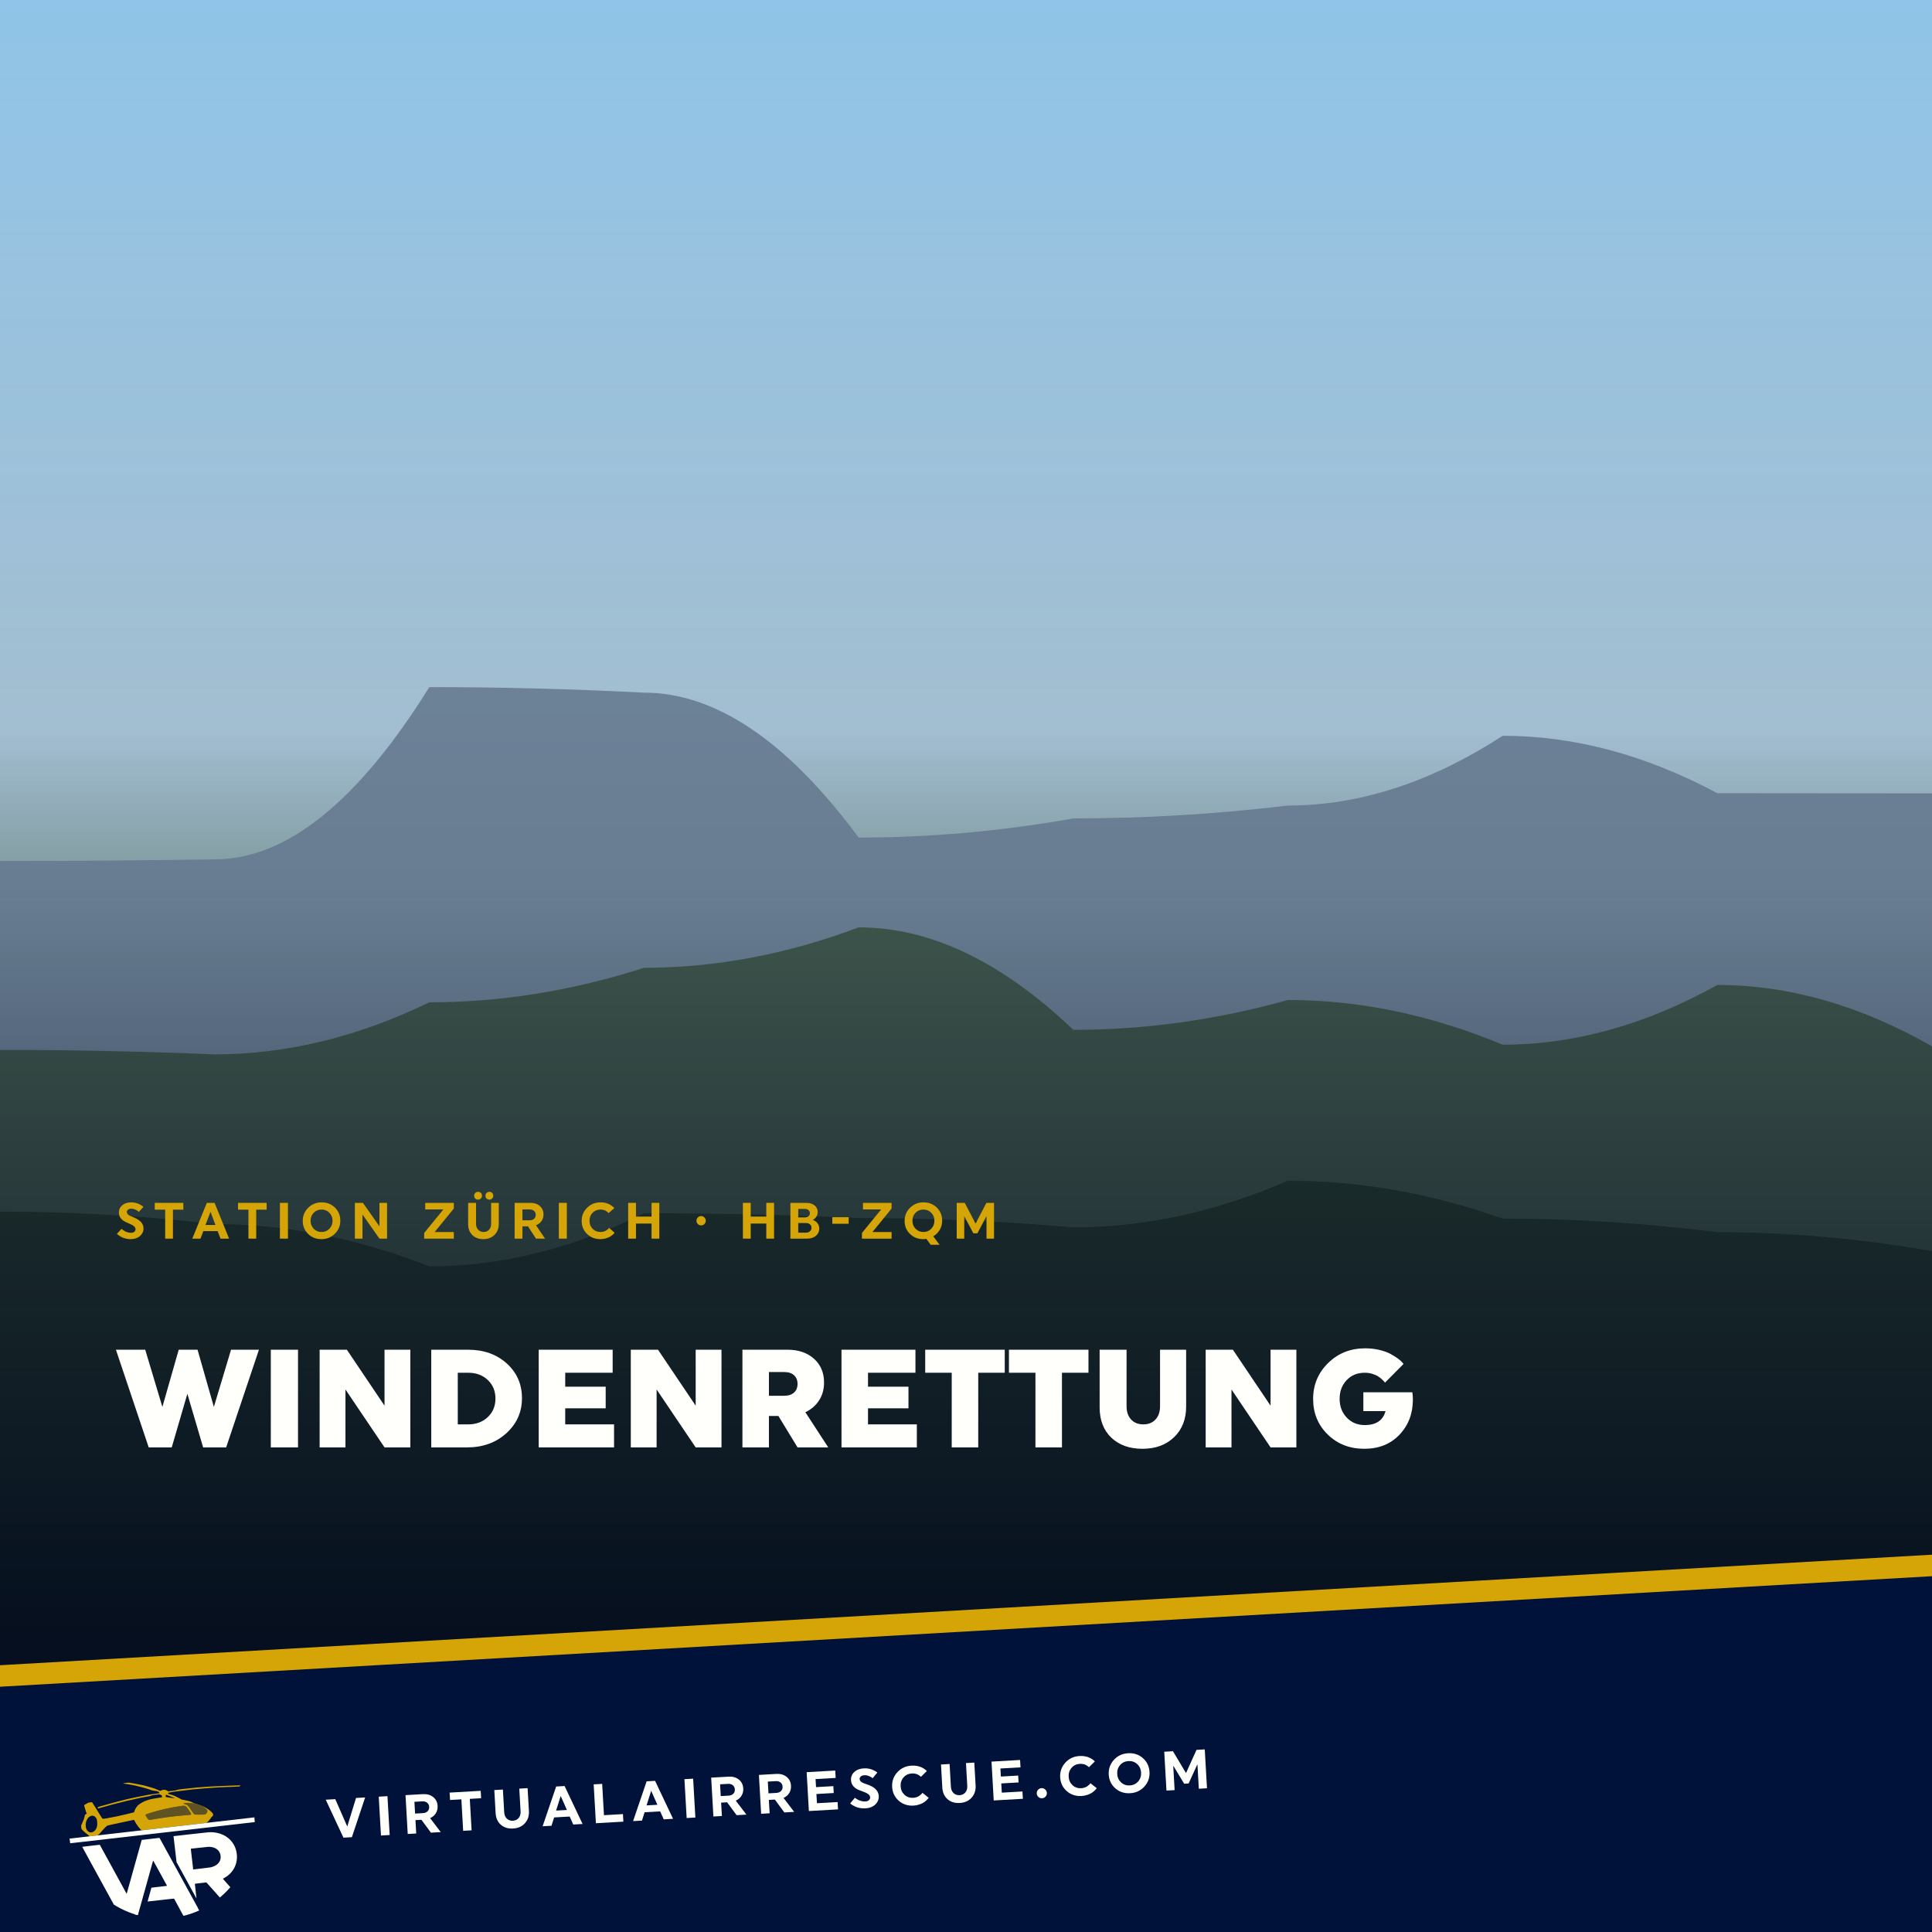
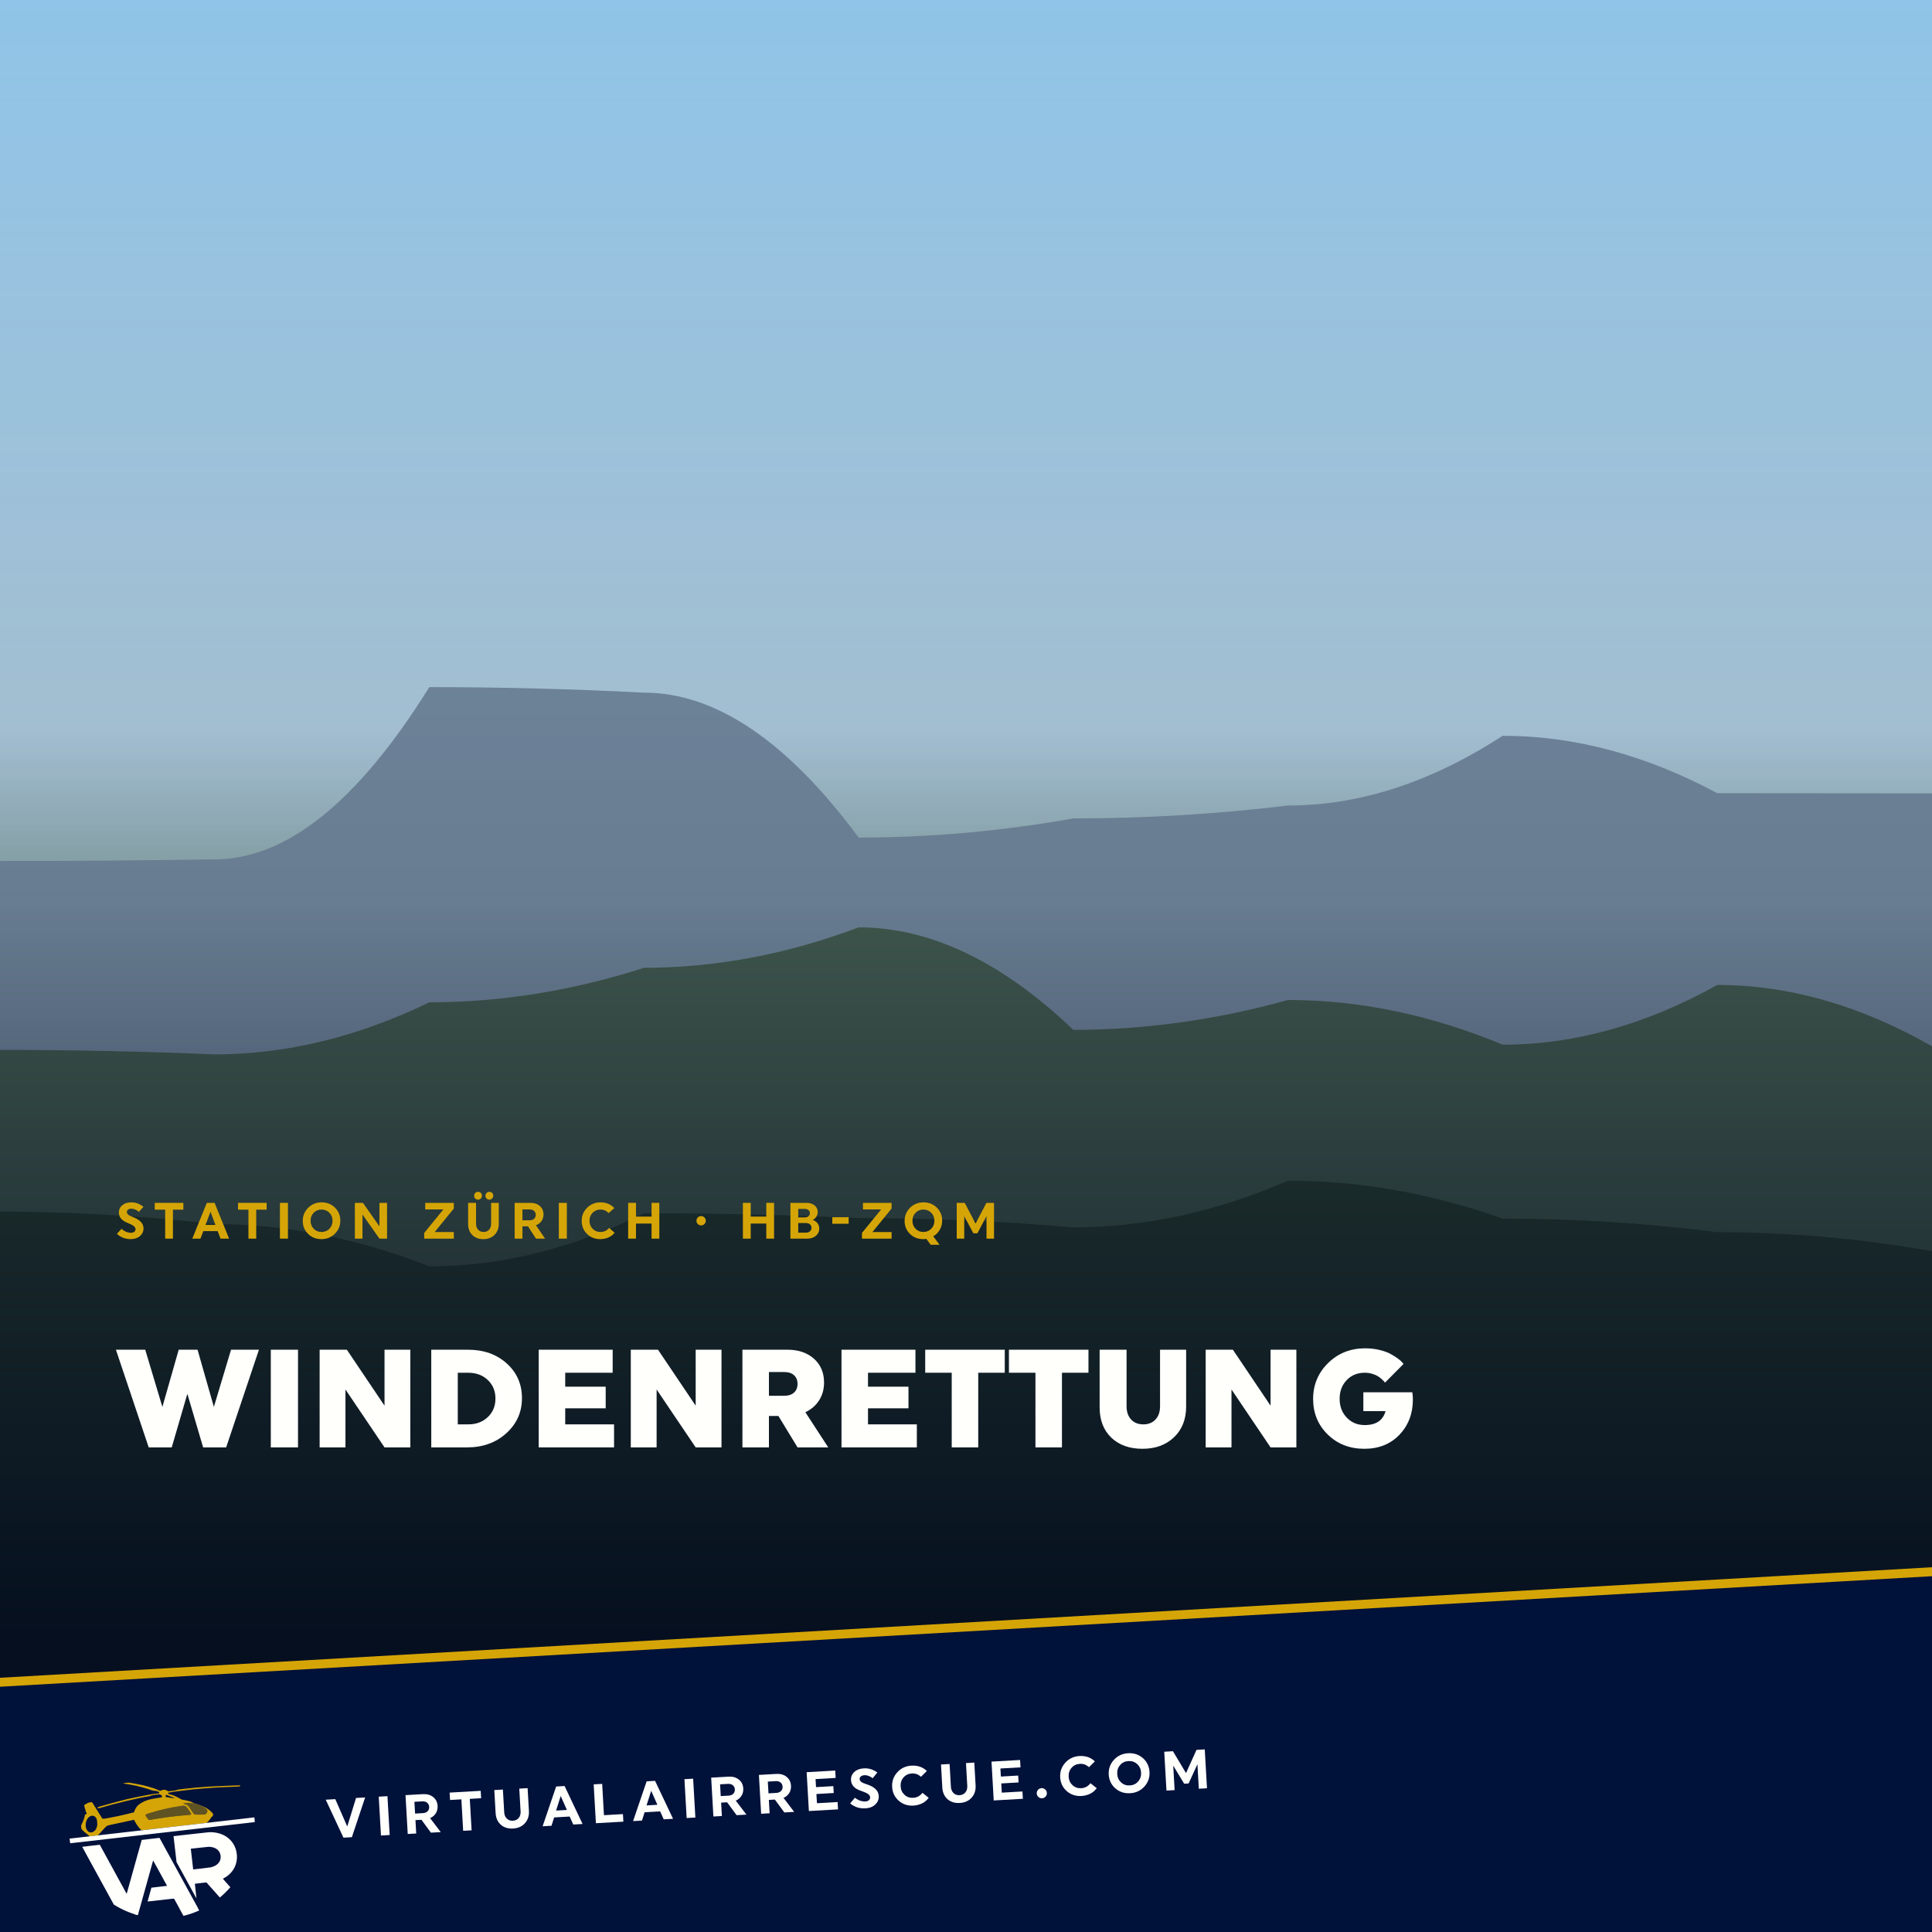
<svg xmlns="http://www.w3.org/2000/svg" viewBox="0 0 1080 1080" width="1080" height="1080">
  <defs>
    <clipPath id="k5">
      <rect x="0" y="0" width="1080" height="1080" />
    </clipPath>
  </defs>
  <g clip-path="url(#k5)">
    <g transform="translate(0,0)">
      <defs>
        <linearGradient id="sc6" x1="0" y1="0" x2="0" y2="1">
          <stop offset="0%" stop-color="#8FC4E8" />
          <stop offset="38%" stop-color="#BBD9EC" />
          <stop offset="58%" stop-color="#5F7F63" />
          <stop offset="78%" stop-color="#3C5A45" />
          <stop offset="100%" stop-color="#243A2C" />
        </linearGradient>
      </defs>
      <rect width="1080" height="1080" fill="url(#sc6)" />
      <path d="M0,1080 L0,481.3 Q60.0,481.3 120.0,480.4 Q180.0,480.4 240.0,384.1 Q300.0,384.1 360.0,387.2 Q420.0,387.2 480.0,468.2 Q540.0,468.2 600.0,457.5 Q660.0,457.5 720.0,450.3 Q780.0,450.3 840.0,411.3 Q900.0,411.3 960.0,443.4 Q1020.0,443.4 1080.0,443.5 L1080,1080 Z" fill="#7C93A8" />
      <path d="M0,1080 L0,586.9 Q60.0,586.9 120.0,589.4 Q180.0,589.4 240.0,560.3 Q300.0,560.3 360.0,541.0 Q420.0,541.0 480.0,518.4 Q540.0,518.4 600.0,575.7 Q660.0,575.7 720.0,559.0 Q780.0,559.0 840.0,584.0 Q900.0,584.0 960.0,550.6 Q1020.0,550.6 1080.0,584.9 L1080,1080 Z" fill="#4A6455" />
      <path d="M0,1080 L0,677.3 Q60.0,677.3 120.0,684.3 Q180.0,684.3 240.0,707.9 Q300.0,707.9 360.0,678.2 Q420.0,678.2 480.0,680.9 Q540.0,680.9 600.0,686.1 Q660.0,686.1 720.0,660.0 Q780.0,660.0 840.0,681.2 Q900.0,681.2 960.0,688.8 Q1020.0,688.8 1080.0,699.4 L1080,1080 Z" fill="#2E4536" />
    </g>
  </g>
  <defs>
    <linearGradient id="sr7" gradientUnits="userSpaceOnUse" x1="0" y1="0" x2="0" y2="912">
      <stop offset="0%" stop-color="#00081C" stop-opacity="0" />
      <stop offset="55%" stop-color="#00081C" stop-opacity="0.16" />
      <stop offset="100%" stop-color="#00081C" stop-opacity="0.88" />
    </linearGradient>
  </defs>
  <rect width="1080" height="1080" fill="url(#sr7)" />
  <g fill="#D5A507" transform="translate(64.8,692.4)">
    <path transform="translate(0.00,0) scale(0.02856,-0.02856)" d="M340.0 419.0Q540.0 341.0 540.0 200.0Q540.0 110.0 470.0 50.0Q400.0 -10.0 287.0 -10.0Q238.0 -10.0 192.5 1.0Q147.0 12.0 117.0 27.0Q87.0 42.0 64.0 57.5Q41.0 73.0 30.0 84.0L20.0 95.0L110.0 192.0Q113.0 189.0 119.0 183.5Q125.0 178.0 144.0 164.5Q163.0 151.0 183.5 141.0Q204.0 131.0 234.5 122.5Q265.0 114.0 295.0 114.0Q334.0 114.0 359.0 133.5Q384.0 153.0 384.0 183.0Q384.0 218.0 350.0 245.5Q316.0 273.0 225.0 310.0Q58.0 375.0 58.0 511.0Q58.0 598.0 125.0 654.0Q192.0 710.0 301.0 710.0Q344.0 710.0 384.0 700.5Q424.0 691.0 450.5 678.0Q477.0 665.0 498.0 652.0Q519.0 639.0 528.0 630.0L538.0 620.0L448.0 523.0Q441.0 530.0 429.0 540.5Q417.0 551.0 379.5 568.5Q342.0 586.0 303.0 586.0Q261.0 586.0 237.5 567.0Q214.0 548.0 214.0 523.0Q214.0 492.0 240.5 469.5Q267.0 447.0 340.0 419.0Z" />
    <path transform="translate(21.28,0) scale(0.02856,-0.02856)" d="M575.0 567.0H371.0V0.0H219.0V567.0H15.0V700.0H575.0Z" />
    <path transform="translate(42.70,0) scale(0.02856,-0.02856)" d="M356.0 525.0 258.0 268.0H453.0ZM436.0 700.0 720.0 0.0H552.0L496.0 147.0H216.0L160.0 0.0H0.0L284.0 700.0Z" />
    <path transform="translate(67.83,0) scale(0.02856,-0.02856)" d="M575.0 567.0H371.0V0.0H219.0V567.0H15.0V700.0H575.0Z" />
    <path transform="translate(89.25,0) scale(0.02856,-0.02856)" d="M85.0 0.0V700.0H242.0V0.0Z" />
    <path transform="translate(103.16,0) scale(0.02856,-0.02856)" d="M413.0 130.0Q505.0 130.0 566.5 193.0Q628.0 256.0 628.0 350.0Q628.0 443.0 566.5 506.0Q505.0 569.0 413.0 569.0Q320.0 569.0 259.0 506.0Q198.0 443.0 198.0 350.0Q198.0 256.0 259.0 193.0Q320.0 130.0 413.0 130.0ZM152.0 604.5Q259.0 710.0 415.0 710.0Q571.0 710.0 675.5 607.0Q780.0 504.0 780.0 352.0Q780.0 200.0 673.0 95.0Q566.0 -10.0 410.0 -10.0Q254.0 -10.0 149.5 92.5Q45.0 195.0 45.0 347.0Q45.0 499.0 152.0 604.5Z" />
    <path transform="translate(131.29,0) scale(0.02856,-0.02856)" d="M561.0 0.0 229.0 472.0V0.0H80.0V700.0H238.0L561.0 240.0V700.0H710.0V0.0Z" />
    <path transform="translate(170.90,0) scale(0.02856,-0.02856)" d="M630.0 0.0H50.0V111.0L425.0 571.0H70.0V700.0H630.0V589.0L255.0 129.0H630.0Z" />
    <path transform="translate(194.89,0) scale(0.02856,-0.02856)" d="M520.0 700.0H670.0V290.0Q670.0 156.0 586.0 73.0Q502.0 -10.0 368.0 -10.0Q233.0 -10.0 151.5 70.5Q70.0 151.0 70.0 285.0V700.0H225.0V290.0Q225.0 218.0 266.0 174.0Q307.0 130.0 373.0 130.0Q439.0 130.0 479.5 174.0Q520.0 218.0 520.0 290.0ZM562.0 840.0Q562.0 808.0 539.5 785.5Q517.0 763.0 485.0 763.0Q452.0 763.0 430.5 784.5Q409.0 806.0 409.0 839.0Q409.0 872.0 431.0 894.0Q453.0 916.0 486.0 916.0Q519.0 916.0 540.5 894.5Q562.0 873.0 562.0 840.0ZM341.0 840.0Q341.0 808.0 318.5 785.5Q296.0 763.0 264.0 763.0Q231.0 763.0 209.5 784.5Q188.0 806.0 188.0 839.0Q188.0 872.0 210.0 894.0Q232.0 916.0 265.0 916.0Q298.0 916.0 319.5 894.5Q341.0 873.0 341.0 840.0Z" />
    <path transform="translate(220.60,0) scale(0.02856,-0.02856)" d="M374.0 571.0H233.0V359.0H374.0Q429.0 359.0 461.0 388.5Q493.0 418.0 493.0 465.0Q493.0 512.0 461.0 541.5Q429.0 571.0 374.0 571.0ZM80.0 0.0V700.0H393.0Q505.0 700.0 575.0 637.0Q645.0 574.0 645.0 473.0Q645.0 399.0 605.5 343.0Q566.0 287.0 498.0 262.0L675.0 0.0H498.0L341.0 241.0H233.0V0.0Z" />
    <path transform="translate(245.16,0) scale(0.02856,-0.02856)" d="M85.0 0.0V700.0H242.0V0.0Z" />
    <path transform="translate(259.07,0) scale(0.02856,-0.02856)" d="M415.0 710.0Q467.0 710.0 513.5 698.5Q560.0 687.0 590.0 670.5Q620.0 654.0 642.0 637.0Q664.0 620.0 674.0 608.0L684.0 597.0L572.0 499.0Q570.0 502.0 566.0 506.5Q562.0 511.0 547.0 523.0Q532.0 535.0 515.5 544.5Q499.0 554.0 471.0 561.5Q443.0 569.0 413.0 569.0Q320.0 569.0 259.0 506.0Q198.0 443.0 198.0 350.0Q198.0 256.0 259.0 193.0Q320.0 130.0 413.0 130.0Q445.0 130.0 474.0 138.5Q503.0 147.0 522.0 158.5Q541.0 170.0 555.0 182.0Q569.0 194.0 576.0 202.0L582.0 211.0L690.0 115.0Q686.0 110.0 679.0 101.5Q672.0 93.0 647.0 71.5Q622.0 50.0 592.0 33.5Q562.0 17.0 513.0 3.5Q464.0 -10.0 410.0 -10.0Q254.0 -10.0 149.5 92.5Q45.0 195.0 45.0 347.0Q45.0 499.0 152.0 604.5Q259.0 710.0 415.0 710.0Z" />
    <path transform="translate(284.06,0) scale(0.02856,-0.02856)" d="M538.0 0.0V295.0H233.0V0.0H80.0V700.0H233.0V431.0H538.0V700.0H690.0V0.0Z" />
    <path transform="translate(323.10,0) scale(0.02856,-0.02856)" d="M141.0 441.0Q178.0 441.0 205.0 414.5Q232.0 388.0 232.0 350.0Q232.0 312.0 205.5 285.5Q179.0 259.0 141.0 259.0Q103.0 259.0 76.5 285.5Q50.0 312.0 50.0 350.0Q50.0 388.0 76.5 414.5Q103.0 441.0 141.0 441.0Z" />
    <path transform="translate(348.20,0) scale(0.02856,-0.02856)" d="M538.0 0.0V295.0H233.0V0.0H80.0V700.0H233.0V431.0H538.0V700.0H690.0V0.0Z" />
    <path transform="translate(374.76,0) scale(0.02856,-0.02856)" d="M233.0 415.0H361.0Q407.0 415.0 434.0 439.0Q461.0 463.0 461.0 498.0Q461.0 534.0 434.0 558.0Q407.0 582.0 361.0 582.0H233.0ZM80.0 700.0H394.0Q493.0 700.0 553.5 650.0Q614.0 600.0 614.0 521.0Q614.0 471.0 588.5 430.5Q563.0 390.0 517.0 366.0Q577.0 346.0 611.0 300.0Q645.0 254.0 645.0 194.0Q645.0 111.0 579.5 55.5Q514.0 0.0 412.0 0.0H80.0ZM233.0 305.0V117.0H384.0Q434.0 117.0 463.5 144.5Q493.0 172.0 493.0 212.0Q493.0 252.0 463.5 278.5Q434.0 305.0 384.0 305.0Z" />
    <path transform="translate(399.04,0) scale(0.02856,-0.02856)" d="M370.0 291.0H50.0V419.0H370.0Z" />
    <path transform="translate(415.61,0) scale(0.02856,-0.02856)" d="M630.0 0.0H50.0V111.0L425.0 571.0H70.0V700.0H630.0V589.0L255.0 129.0H630.0Z" />
    <path transform="translate(439.60,0) scale(0.02856,-0.02856)" d="M413.0 130.0Q505.0 130.0 566.5 193.0Q628.0 256.0 628.0 350.0Q628.0 443.0 566.5 506.0Q505.0 569.0 413.0 569.0Q320.0 569.0 259.0 506.0Q198.0 443.0 198.0 350.0Q198.0 256.0 259.0 193.0Q320.0 130.0 413.0 130.0ZM780.0 352.0Q780.0 254.0 733.0 173.0Q686.0 92.0 605.0 45.0L729.0 -120.0H555.0L470.0 -4.0Q442.0 -10.0 410.0 -10.0Q254.0 -10.0 149.5 92.5Q45.0 195.0 45.0 347.0Q45.0 499.0 152.0 604.5Q259.0 710.0 415.0 710.0Q571.0 710.0 675.5 607.0Q780.0 504.0 780.0 352.0Z" />
    <path transform="translate(467.73,0) scale(0.02856,-0.02856)" d="M405.0 105.0 227.0 441.0V0.0H80.0V700.0H237.0L449.0 294.0L661.0 700.0H810.0V0.0H663.0V441.0L485.0 105.0Z" />
  </g>
  <g fill="#FFFFFC" transform="translate(64.8,809.1)">
    <path transform="translate(0.00,0) scale(0.078,-0.078)" d="M235.0 0.0 0.0 700.0H210.0L333.0 290.0L450.0 700.0H585.0L702.0 290.0L825.0 700.0H1025.0L790.0 0.0H625.0L512.0 384.0L400.0 0.0Z" />
    <path transform="translate(80.73,0) scale(0.078,-0.078)" d="M75.0 0.0V700.0H270.0V0.0Z" />
    <path transform="translate(108.42,0) scale(0.078,-0.078)" d="M535.0 0.0 255.0 415.0V0.0H70.0V700.0H265.0L535.0 299.0V700.0H720.0V0.0Z" />
    <path transform="translate(170.82,0) scale(0.078,-0.078)" d="M70.0 0.0V700.0H333.0Q502.0 700.0 611.0 601.5Q720.0 503.0 720.0 353.0Q720.0 203.0 608.0 101.5Q496.0 0.0 327.0 0.0ZM335.0 535.0H260.0V165.0H335.0Q420.0 165.0 475.0 217.0Q530.0 269.0 530.0 350.0Q530.0 431.0 475.0 483.0Q420.0 535.0 335.0 535.0Z" />
    <path transform="translate(230.88,0) scale(0.078,-0.078)" d="M610.0 0.0H70.0V700.0H600.0V535.0H260.0V435.0H550.0V280.0H260.0V165.0H610.0Z" />
    <path transform="translate(282.36,0) scale(0.078,-0.078)" d="M535.0 0.0 255.0 415.0V0.0H70.0V700.0H265.0L535.0 299.0V700.0H720.0V0.0Z" />
    <path transform="translate(344.76,0) scale(0.078,-0.078)" d="M70.0 0.0V700.0H393.0Q510.0 700.0 582.5 635.5Q655.0 571.0 655.0 465.0Q655.0 392.0 619.5 337.0Q584.0 282.0 521.0 252.0L685.0 0.0H465.0L328.0 225.0H260.0V0.0ZM370.0 540.0H260.0V370.0H370.0Q415.0 370.0 440.0 393.0Q465.0 416.0 465.0 455.0Q465.0 494.0 440.0 517.0Q415.0 540.0 370.0 540.0Z" />
    <path transform="translate(400.14,0) scale(0.078,-0.078)" d="M610.0 0.0H70.0V700.0H600.0V535.0H260.0V435.0H550.0V280.0H260.0V165.0H610.0Z" />
    <path transform="translate(451.62,0) scale(0.078,-0.078)" d="M580.0 535.0H390.0V0.0H200.0V535.0H10.0V700.0H580.0Z" />
    <path transform="translate(498.42,0) scale(0.078,-0.078)" d="M580.0 535.0H390.0V0.0H200.0V535.0H10.0V700.0H580.0Z" />
    <path transform="translate(545.22,0) scale(0.078,-0.078)" d="M493.0 700.0H680.0V293.0Q680.0 156.0 593.5 73.0Q507.0 -10.0 367.0 -10.0Q227.0 -10.0 143.5 70.0Q60.0 150.0 60.0 287.0V700.0H253.0V295.0Q253.0 235.0 285.5 200.0Q318.0 165.0 373.0 165.0Q428.0 165.0 460.5 200.0Q493.0 235.0 493.0 295.0Z" />
    <path transform="translate(603.72,0) scale(0.078,-0.078)" d="M535.0 0.0 255.0 415.0V0.0H70.0V700.0H265.0L535.0 299.0V700.0H720.0V0.0Z" />
    <path transform="translate(666.12,0) scale(0.078,-0.078)" d="M400.0 395.0H751.0Q755.0 368.0 755.0 343.0Q755.0 192.0 659.0 91.0Q563.0 -10.0 407.0 -10.0Q249.0 -10.0 144.5 92.5Q40.0 195.0 40.0 347.0Q40.0 499.0 147.5 604.5Q255.0 710.0 413.0 710.0Q467.0 710.0 515.0 698.5Q563.0 687.0 593.5 670.5Q624.0 654.0 646.5 637.5Q669.0 621.0 678.0 610.0L688.0 598.0L555.0 464.0Q553.0 467.0 549.5 471.5Q546.0 476.0 532.5 488.5Q519.0 501.0 503.5 510.5Q488.0 520.0 463.0 527.5Q438.0 535.0 410.0 535.0Q331.0 535.0 280.5 482.0Q230.0 429.0 230.0 348.0Q230.0 267.0 281.0 213.5Q332.0 160.0 410.0 160.0Q532.0 160.0 559.0 260.0H400.0Z" />
  </g>
  <g transform="translate(540.0,912.0) rotate(-3.2747)">
    <rect x="-1404" y="0" width="2808" height="2808" fill="#00113A" />
-     <rect x="-1404" y="-12" width="2808" height="12" fill="#D5A507" />
+     <rect x="-1404" y="-5" width="2808" height="5" fill="#D5A507" />
    <g transform="translate(-507.0,32.0) scale(0.20312)">
      <defs>
        <clipPath id="n1b8">
          <circle cx="256" cy="256" r="256" />
        </clipPath>
      </defs>
      <g clip-path="url(#n1b8)">
        <circle cx="256" cy="256" r="256" fill="#00113A" />
        <g fill="#D5A507" transform="translate(34.00,126.11) scale(0.444)">
          <path d="M35.7 305.27C27.86 297.99 20 290.67 18.23 289.02C12.94 284.07 7.26 277.76 2.59 271.63C1.3 269.94 1.3 269.94 0.67 259.67C0.04 249.4 0.04 249.4 3.21 243.43C17.85 215.93 25.31 198.26 26.9 187.33C27.45 183.58 26.65 184.36 34.25 180.13C39.92 176.97 39.91 176.98 39.91 175.49C39.91 173.85 39.02 172.61 37.83 172.6C37.11 172.6 37.81 175.22 31.69 149.81C26.64 128.87 26.11 126.2 26.67 124.15C27.12 122.49 32.62 119.37 41.13 115.95C46.53 113.78 47.49 113.3 48.58 112.26C50.67 110.26 58.97 108.69 71.24 107.99C77.19 107.64 74.98 104.81 89.29 131.15C96.15 143.79 105.73 161.29 110.57 170.04C115.41 178.79 120.75 188.62 122.44 191.88C129.48 205.52 134.23 213.21 136.29 214.34C139.72 216.22 170.18 212.83 229.23 204.01C250.02 200.91 306.75 190.88 330.23 186.17C332.66 185.68 332.66 185.68 333.54 183.12C338.5 168.63 350.1 151.3 360.17 143.32C372.8 133.3 397.13 121.34 414.41 116.63C435.84 110.79 444.66 109.17 464.81 107.34C479.81 105.98 511.76 102.62 512.05 102.38C512.08 102.36 511.65 99.49 511.1 96.01C510.1 89.68 510.1 89.68 506.87 88.58C502.65 87.13 501 86.26 499.45 84.67C498.18 83.37 498.18 83.37 487.88 83.75C459.05 84.82 451.08 85.73 441.9 89.01C435.4 91.33 435.45 91.31 428.8 91.97C362.81 98.45 214.12 125.11 126.21 146.21C111.13 149.83 109.91 149.82 109.35 146.09C108.62 141.18 110.96 140.04 130.7 135.68C199.78 120.43 262.82 107.4 294.63 101.81C336.98 94.36 431.41 81.22 452.54 79.84C455.13 79.67 462.05 79.18 467.91 78.75C473.77 78.33 480.74 77.91 483.41 77.82C496.02 77.41 495.76 77.44 495.55 76.49C495.44 76.03 495.28 74.08 495.18 72.17C495.01 68.69 495.01 68.69 493.75 68.38C493.06 68.2 491.24 67.34 489.71 66.47C482.4 62.32 482.87 62.48 475.05 61.23C461.69 59.09 454.17 57.41 449.82 55.59C448.42 55 444.91 53.47 442.02 52.19C431.61 47.57 418.28 42.66 392.8 34.08C364.87 24.67 339.59 17.5 311.76 11.09C299.95 8.37 299.99 8.38 290.21 6.6C279.38 4.63 274.04 3.36 274.55 2.87C275.14 2.3 289.73 0.65 297.88 0.23C311.16 -0.46 311.55 -0.4 341.15 6.74C389.7 18.46 402.15 22.04 437.97 34.58C462.99 43.33 472.02 47.05 486.52 54.55C489.7 56.2 494.13 58.47 496.36 59.59C498.58 60.72 500.74 61.86 501.14 62.13C501.87 62.62 501.89 62.62 504.82 61.38C519.4 55.23 529.43 55.03 540.79 60.69C546.35 63.46 548.17 64.78 548.98 66.6C549.58 67.97 555.31 67.94 575.92 66.45C598.39 64.83 598.39 64.83 607.34 62.29C614.29 60.32 614.14 60.33 639.56 58.79C703.41 54.93 756.26 53.13 806.36 53.13C858.12 53.13 977.54 55.09 996.82 56.26C1000.43 56.48 1001.17 58.14 998.71 60.49C995.29 63.76 991.43 63.94 948.73 62.85C873.08 60.91 856.08 60.83 788.97 62.17C722.22 63.5 694.67 64.8 620.01 70.11C613.86 70.55 607 70.98 604.77 71.07C591.89 71.59 573.5 73.35 567.47 74.64C561.97 75.82 561.32 75.9 556.36 76.04C551.11 76.19 551.11 76.19 550.94 78.75C550.84 80.16 550.57 81.77 550.34 82.33C550.01 83.11 549.99 83.38 550.24 83.47C550.42 83.53 553.42 84.55 556.9 85.72C560.39 86.9 566.25 88.96 569.93 90.32C573.61 91.67 576.74 92.77 576.89 92.77C580.14 92.77 614.7 111.79 625.81 119.69C630.93 123.34 630.93 123.34 636.87 124.75C672.02 133.12 689.95 139.38 701.29 147.24C705.18 149.93 705.18 149.93 720.24 155.31C752.95 166.98 765.35 173.35 790.99 191.66C799.5 197.73 816.67 214.97 819.64 220.42C823.42 227.36 820.75 237.21 814.42 239.63C811.9 240.59 812.26 240.2 804.25 250.61C795.46 262.02 780.6 276.24 776.87 276.82C775.66 277 373.53 299.94 373.25 299.84C371.87 299.33 359.32 284.34 355.46 278.59C344.66 262.51 338.75 252.16 334.39 241.69C332.21 236.45 330.36 232.1 330.28 232.02C329.97 231.71 213.68 249.73 187.97 254.08C164.08 258.12 163.13 258.35 158.5 261.43C151.54 266.06 146.73 270.44 129.11 288.18C98.73 318.77 105.03 315.29 77.25 316.85C63.91 317.61 52.31 318.29 51.48 318.37C49.96 318.52 49.96 318.52 35.7 305.27ZM65.16 294.35C83.73 291.12 97.51 273.39 100.91 248.38C101.38 244.97 101.37 230.17 100.9 226C99.56 213.99 98.8 211.61 94.02 204.55C76.64 178.83 40.43 194.92 31.18 232.47C22.2 268.91 38.7 298.96 65.16 294.35ZM426.51 238.42C508.82 228.76 585.47 223.14 652.64 221.81C692.24 221.03 690.56 222.48 677.71 200.11C656.08 162.43 653.86 160.82 626.75 163.14C557.73 169.02 495.94 179.34 427.86 196.36C408.78 201.13 406.7 201.91 404.56 205.13C401.84 209.25 402.31 210.47 412.79 226.27C421.54 239.45 421.09 239.05 426.51 238.42ZM771.34 224.12C780.47 221.3 789.76 206.88 786.96 199.86C783.31 190.7 764.16 174.62 748.38 167.48C741.64 164.43 718.63 155.97 707.64 152.51C687.74 146.23 651.12 143.59 643.34 147.88C640.63 149.37 642.43 150.74 649.96 152.91C662.3 156.47 670.56 163.87 679.03 178.98C687.23 193.6 699.29 212.89 702.16 215.99C707.1 221.32 707.66 221.47 727.59 222.62C764.71 224.76 768.81 224.9 771.34 224.12ZM591.15 114.24C591.15 114.08 588 112.11 584.82 110.28C578.3 106.55 556.35 96.34 545.07 91.8C543.08 91 540.82 89.97 540.03 89.52C537.82 88.26 535.19 88.74 534.96 90.44C534.72 92.22 534.14 101.92 534.27 102.04C534.33 102.09 541.55 103.67 550.3 105.55C559.05 107.43 571.61 110.17 578.21 111.63C589.8 114.19 591.15 114.47 591.15 114.24Z" fill-rule="evenodd" />
          <path d="M426.51 238.42C508.82 228.76 585.47 223.14 652.64 221.81C692.24 221.03 690.56 222.48 677.71 200.11C656.08 162.43 653.86 160.82 626.75 163.14C557.73 169.02 495.94 179.34 427.86 196.36C408.78 201.13 406.7 201.91 404.56 205.13C401.84 209.25 402.31 210.47 412.79 226.27C421.54 239.45 421.09 239.05 426.51 238.42ZM771.34 224.12C780.47 221.3 789.76 206.88 786.96 199.86C783.31 190.7 764.16 174.62 748.38 167.48C741.64 164.43 718.63 155.97 707.64 152.51C687.74 146.23 651.12 143.59 643.34 147.88C640.63 149.37 642.43 150.74 649.96 152.91C662.3 156.47 670.56 163.87 679.03 178.98C687.23 193.6 699.29 212.89 702.16 215.99C707.1 221.32 707.66 221.47 727.59 222.62C764.71 224.76 768.81 224.9 771.34 224.12Z" opacity="0.45" />
        </g>
        <g transform="translate(256,256) rotate(-3.275)">
          <rect x="-614.4" y="0" width="1228.8" height="13" fill="#FFFFFC" />
        </g>
        <g transform="rotate(-3.275 256 256)">
          <defs>
            <clipPath id="wc1b8">
              <circle cx="256" cy="256" r="249.00" />
            </clipPath>
          </defs>
          <g clip-path="url(#wc1b8)">
            <g fill="#FFFFFC" transform="translate(32.03,282.00) scale(0.42394)">
              <path d="M195.1 478.09C193.93 477.63 193.3 476.14 173.69 427.85C169.31 417.07 161.96 399.04 157.36 387.77C144.85 357.16 130.53 321.99 124.7 307.6C121.86 300.58 116.25 286.82 112.24 277.02C99.77 246.52 89.4 221.12 84.01 207.84C76.29 188.85 63.1 156.48 36.82 92.04C5.35 14.87 0 1.67 0 1.08C0 0.81 25.85 0.66 57.45 0.74L114.9 0.89L119.73 12.77C122.38 19.3 128.74 34.93 133.87 47.51C145.14 75.16 159.52 110.48 170.14 136.58C174.45 147.19 182.06 165.9 187.05 178.15C196.26 200.76 206.8 226.67 220.74 260.99C224.99 271.44 230.49 284.93 232.96 290.97C235.43 297.02 240.44 309.31 244.09 318.29C251.9 337.51 251.75 337.2 252.42 336.01C252.69 335.53 256.69 325.8 261.33 314.39C269.84 293.41 277.55 274.47 295.12 231.29C300.44 218.23 308.05 199.52 312.04 189.73C318.74 173.26 325.93 155.59 346.48 105.11C350.8 94.49 358.42 75.79 363.41 63.54C368.4 51.29 376.16 32.19 380.66 21.08L388.83 0.89L446.64 0.59C478.44 0.43 504.66 0.45 504.91 0.64C505.16 0.82 508.67 9.11 512.7 19.04C516.73 28.98 524.11 47.13 529.11 59.38C541.84 90.6 555.55 124.24 565.9 149.64C570.75 161.56 578.1 179.6 582.23 189.73C586.36 199.85 593.99 218.56 599.17 231.29C604.36 244.03 612.91 265.01 618.18 277.91C633.59 315.68 644.01 341.24 650.83 358.08C654.35 366.73 659.95 380.49 663.29 388.66C666.63 396.82 673.22 412.99 677.95 424.58C682.68 436.18 689.46 452.8 693.03 461.52C696.6 470.24 699.52 477.52 699.52 477.7C699.52 477.88 673.66 478.03 642.04 478.03L584.56 478.03L581.68 471.05C577.2 460.19 560.23 418.53 557.18 410.93C555.68 407.17 554.19 403.76 553.87 403.36C553.42 402.77 535.39 402.61 467.27 402.61C419.95 402.61 381.24 402.46 381.24 402.26C381.24 402.07 384.56 393.72 388.61 383.71C396.8 363.5 408.21 335.11 412.82 323.49L415.81 315.92L467.08 315.77L518.34 315.62L513.87 304.63C511.41 298.59 505.44 283.89 500.59 271.97C495.75 260.05 487.88 240.68 483.1 228.92C478.32 217.16 470.83 198.72 466.45 187.95C450.59 148.87 447.82 142.25 447.34 142.09C447.07 142 445.2 146.13 443.18 151.28C441.16 156.42 434.67 172.52 428.75 187.05C422.83 201.59 414.81 221.36 410.93 231C407.04 240.63 399.56 259.07 394.3 271.97C376.24 316.27 366.82 339.41 358.64 359.56C345.14 392.83 338.8 408.42 330.37 429.04C311.03 476.38 310.36 477.95 309.1 478.28C307.23 478.79 196.4 478.6 195.1 478.09ZM881.95 474.91C879.81 472 876.03 466.65 856.48 438.84C852.23 432.79 840.49 416.09 830.38 401.72C820.26 387.35 807.21 368.78 801.36 360.45C784.84 336.91 776.14 324.62 775.21 323.48C774.4 322.5 772.01 322.45 736.79 322.59L699.23 322.74L698.93 370.83L698.63 418.92L690.21 398.15C685.57 386.72 677.74 367.49 672.81 355.4C667.87 343.32 660.52 325.28 656.47 315.32C652.42 305.36 644.8 286.65 639.54 273.75C634.28 260.85 625.94 240.41 621.01 228.33C616.08 216.24 608.68 198.2 604.57 188.24L597.09 170.13L596.94 85.03L596.79 -0.07L711.55 0.16C835.48 0.41 832.04 0.32 850.36 3.58C934.1 18.49 989.12 78.21 991.5 156.77C993.56 225.09 954.38 283.51 889.7 308.51C886.35 309.81 883.62 311.05 883.61 311.28C883.61 311.67 888.25 318.33 910.61 350.06C915.44 356.92 922.68 367.21 926.69 372.92C930.71 378.64 938.14 389.19 943.21 396.38C948.28 403.56 955.61 413.98 959.5 419.54C963.39 425.09 972.96 438.72 980.78 449.82C999.57 476.5 1000 477.12 1000 477.61C1000 477.84 973.95 478.03 942.12 478.03C884.24 478.03 884.24 478.03 881.95 474.91ZM812.44 228.62C858.16 224.16 885.99 198.77 885.99 161.52C885.99 130.34 865.44 106.28 831.53 97.74C817.42 94.19 818.24 94.23 756.09 93.98L698.93 93.75L698.93 161.48L698.93 229.22L752.61 229.22C784.27 229.22 808.81 228.97 812.44 228.62Z" fill-rule="evenodd" />
              <path d="M192.83 474.62 L311.60 474.62 L252.04 614.97 L252.04 614.97 ZM582.75 474.62 L697.88 474.62 L780.63 678.62 L666.26 678.62 ZM887.32 474.62 L997.18 474.62 L1138.70 678.62 L1067.96 678.62 Z" />
            </g>
          </g>
        </g>
      </g>
    </g>
    <g fill="#FFFFFC" transform="translate(-362.7,95.2)">
      <path transform="translate(0.00,0) scale(0.03108,-0.03108)" d="M279.0 0.0 0.0 700.0H172.0L359.0 197.0L546.0 700.0H710.0L431.0 0.0Z" />
      <path transform="translate(27.04,0) scale(0.03108,-0.03108)" d="M85.0 0.0V700.0H242.0V0.0Z" />
      <path transform="translate(42.18,0) scale(0.03108,-0.03108)" d="M374.0 571.0H233.0V359.0H374.0Q429.0 359.0 461.0 388.5Q493.0 418.0 493.0 465.0Q493.0 512.0 461.0 541.5Q429.0 571.0 374.0 571.0ZM80.0 0.0V700.0H393.0Q505.0 700.0 575.0 637.0Q645.0 574.0 645.0 473.0Q645.0 399.0 605.5 343.0Q566.0 287.0 498.0 262.0L675.0 0.0H498.0L341.0 241.0H233.0V0.0Z" />
      <path transform="translate(68.90,0) scale(0.03108,-0.03108)" d="M575.0 567.0H371.0V0.0H219.0V567.0H15.0V700.0H575.0Z" />
      <path transform="translate(92.21,0) scale(0.03108,-0.03108)" d="M520.0 700.0H670.0V290.0Q670.0 156.0 586.0 73.0Q502.0 -10.0 368.0 -10.0Q233.0 -10.0 151.5 70.5Q70.0 151.0 70.0 285.0V700.0H225.0V290.0Q225.0 218.0 266.0 174.0Q307.0 130.0 373.0 130.0Q439.0 130.0 479.5 174.0Q520.0 218.0 520.0 290.0Z" />
      <path transform="translate(120.19,0) scale(0.03108,-0.03108)" d="M356.0 525.0 258.0 268.0H453.0ZM436.0 700.0 720.0 0.0H552.0L496.0 147.0H216.0L160.0 0.0H0.0L284.0 700.0Z" />
      <path transform="translate(147.54,0) scale(0.03108,-0.03108)" d="M575.0 0.0H80.0V700.0H233.0V136.0H575.0Z" />
      <path transform="translate(170.85,0) scale(0.03108,-0.03108)" d="M356.0 525.0 258.0 268.0H453.0ZM436.0 700.0 720.0 0.0H552.0L496.0 147.0H216.0L160.0 0.0H0.0L284.0 700.0Z" />
      <path transform="translate(198.20,0) scale(0.03108,-0.03108)" d="M85.0 0.0V700.0H242.0V0.0Z" />
      <path transform="translate(213.33,0) scale(0.03108,-0.03108)" d="M374.0 571.0H233.0V359.0H374.0Q429.0 359.0 461.0 388.5Q493.0 418.0 493.0 465.0Q493.0 512.0 461.0 541.5Q429.0 571.0 374.0 571.0ZM80.0 0.0V700.0H393.0Q505.0 700.0 575.0 637.0Q645.0 574.0 645.0 473.0Q645.0 399.0 605.5 343.0Q566.0 287.0 498.0 262.0L675.0 0.0H498.0L341.0 241.0H233.0V0.0Z" />
      <path transform="translate(240.06,0) scale(0.03108,-0.03108)" d="M374.0 571.0H233.0V359.0H374.0Q429.0 359.0 461.0 388.5Q493.0 418.0 493.0 465.0Q493.0 512.0 461.0 541.5Q429.0 571.0 374.0 571.0ZM80.0 0.0V700.0H393.0Q505.0 700.0 575.0 637.0Q645.0 574.0 645.0 473.0Q645.0 399.0 605.5 343.0Q566.0 287.0 498.0 262.0L675.0 0.0H498.0L341.0 241.0H233.0V0.0Z" />
      <path transform="translate(266.79,0) scale(0.03108,-0.03108)" d="M605.0 0.0H80.0V700.0H595.0V567.0H233.0V422.0H545.0V298.0H233.0V132.0H605.0Z" />
      <path transform="translate(291.97,0) scale(0.03108,-0.03108)" d="M340.0 419.0Q540.0 341.0 540.0 200.0Q540.0 110.0 470.0 50.0Q400.0 -10.0 287.0 -10.0Q238.0 -10.0 192.5 1.0Q147.0 12.0 117.0 27.0Q87.0 42.0 64.0 57.5Q41.0 73.0 30.0 84.0L20.0 95.0L110.0 192.0Q113.0 189.0 119.0 183.5Q125.0 178.0 144.0 164.5Q163.0 151.0 183.5 141.0Q204.0 131.0 234.5 122.5Q265.0 114.0 295.0 114.0Q334.0 114.0 359.0 133.5Q384.0 153.0 384.0 183.0Q384.0 218.0 350.0 245.5Q316.0 273.0 225.0 310.0Q58.0 375.0 58.0 511.0Q58.0 598.0 125.0 654.0Q192.0 710.0 301.0 710.0Q344.0 710.0 384.0 700.5Q424.0 691.0 450.5 678.0Q477.0 665.0 498.0 652.0Q519.0 639.0 528.0 630.0L538.0 620.0L448.0 523.0Q441.0 530.0 429.0 540.5Q417.0 551.0 379.5 568.5Q342.0 586.0 303.0 586.0Q261.0 586.0 237.5 567.0Q214.0 548.0 214.0 523.0Q214.0 492.0 240.5 469.5Q267.0 447.0 340.0 419.0Z" />
      <path transform="translate(315.12,0) scale(0.03108,-0.03108)" d="M415.0 710.0Q467.0 710.0 513.5 698.5Q560.0 687.0 590.0 670.5Q620.0 654.0 642.0 637.0Q664.0 620.0 674.0 608.0L684.0 597.0L572.0 499.0Q570.0 502.0 566.0 506.5Q562.0 511.0 547.0 523.0Q532.0 535.0 515.5 544.5Q499.0 554.0 471.0 561.5Q443.0 569.0 413.0 569.0Q320.0 569.0 259.0 506.0Q198.0 443.0 198.0 350.0Q198.0 256.0 259.0 193.0Q320.0 130.0 413.0 130.0Q445.0 130.0 474.0 138.5Q503.0 147.0 522.0 158.5Q541.0 170.0 555.0 182.0Q569.0 194.0 576.0 202.0L582.0 211.0L690.0 115.0Q686.0 110.0 679.0 101.5Q672.0 93.0 647.0 71.5Q622.0 50.0 592.0 33.5Q562.0 17.0 513.0 3.5Q464.0 -10.0 410.0 -10.0Q254.0 -10.0 149.5 92.5Q45.0 195.0 45.0 347.0Q45.0 499.0 152.0 604.5Q259.0 710.0 415.0 710.0Z" />
      <path transform="translate(342.32,0) scale(0.03108,-0.03108)" d="M520.0 700.0H670.0V290.0Q670.0 156.0 586.0 73.0Q502.0 -10.0 368.0 -10.0Q233.0 -10.0 151.5 70.5Q70.0 151.0 70.0 285.0V700.0H225.0V290.0Q225.0 218.0 266.0 174.0Q307.0 130.0 373.0 130.0Q439.0 130.0 479.5 174.0Q520.0 218.0 520.0 290.0Z" />
      <path transform="translate(370.29,0) scale(0.03108,-0.03108)" d="M605.0 0.0H80.0V700.0H595.0V567.0H233.0V422.0H545.0V298.0H233.0V132.0H605.0Z" />
      <path transform="translate(395.46,0) scale(0.03108,-0.03108)" d="M141.0 172.0Q178.0 172.0 205.0 145.0Q232.0 118.0 232.0 81.0Q232.0 43.0 205.5 16.5Q179.0 -10.0 141.0 -10.0Q103.0 -10.0 76.5 16.5Q50.0 43.0 50.0 81.0Q50.0 119.0 76.5 145.5Q103.0 172.0 141.0 172.0Z" />
      <path transform="translate(409.20,0) scale(0.03108,-0.03108)" d="M415.0 710.0Q467.0 710.0 513.5 698.5Q560.0 687.0 590.0 670.5Q620.0 654.0 642.0 637.0Q664.0 620.0 674.0 608.0L684.0 597.0L572.0 499.0Q570.0 502.0 566.0 506.5Q562.0 511.0 547.0 523.0Q532.0 535.0 515.5 544.5Q499.0 554.0 471.0 561.5Q443.0 569.0 413.0 569.0Q320.0 569.0 259.0 506.0Q198.0 443.0 198.0 350.0Q198.0 256.0 259.0 193.0Q320.0 130.0 413.0 130.0Q445.0 130.0 474.0 138.5Q503.0 147.0 522.0 158.5Q541.0 170.0 555.0 182.0Q569.0 194.0 576.0 202.0L582.0 211.0L690.0 115.0Q686.0 110.0 679.0 101.5Q672.0 93.0 647.0 71.5Q622.0 50.0 592.0 33.5Q562.0 17.0 513.0 3.5Q464.0 -10.0 410.0 -10.0Q254.0 -10.0 149.5 92.5Q45.0 195.0 45.0 347.0Q45.0 499.0 152.0 604.5Q259.0 710.0 415.0 710.0Z" />
      <path transform="translate(436.39,0) scale(0.03108,-0.03108)" d="M413.0 130.0Q505.0 130.0 566.5 193.0Q628.0 256.0 628.0 350.0Q628.0 443.0 566.5 506.0Q505.0 569.0 413.0 569.0Q320.0 569.0 259.0 506.0Q198.0 443.0 198.0 350.0Q198.0 256.0 259.0 193.0Q320.0 130.0 413.0 130.0ZM152.0 604.5Q259.0 710.0 415.0 710.0Q571.0 710.0 675.5 607.0Q780.0 504.0 780.0 352.0Q780.0 200.0 673.0 95.0Q566.0 -10.0 410.0 -10.0Q254.0 -10.0 149.5 92.5Q45.0 195.0 45.0 347.0Q45.0 499.0 152.0 604.5Z" />
      <path transform="translate(467.01,0) scale(0.03108,-0.03108)" d="M405.0 105.0 227.0 441.0V0.0H80.0V700.0H237.0L449.0 294.0L661.0 700.0H810.0V0.0H663.0V441.0L485.0 105.0Z" />
    </g>
  </g>
</svg>
